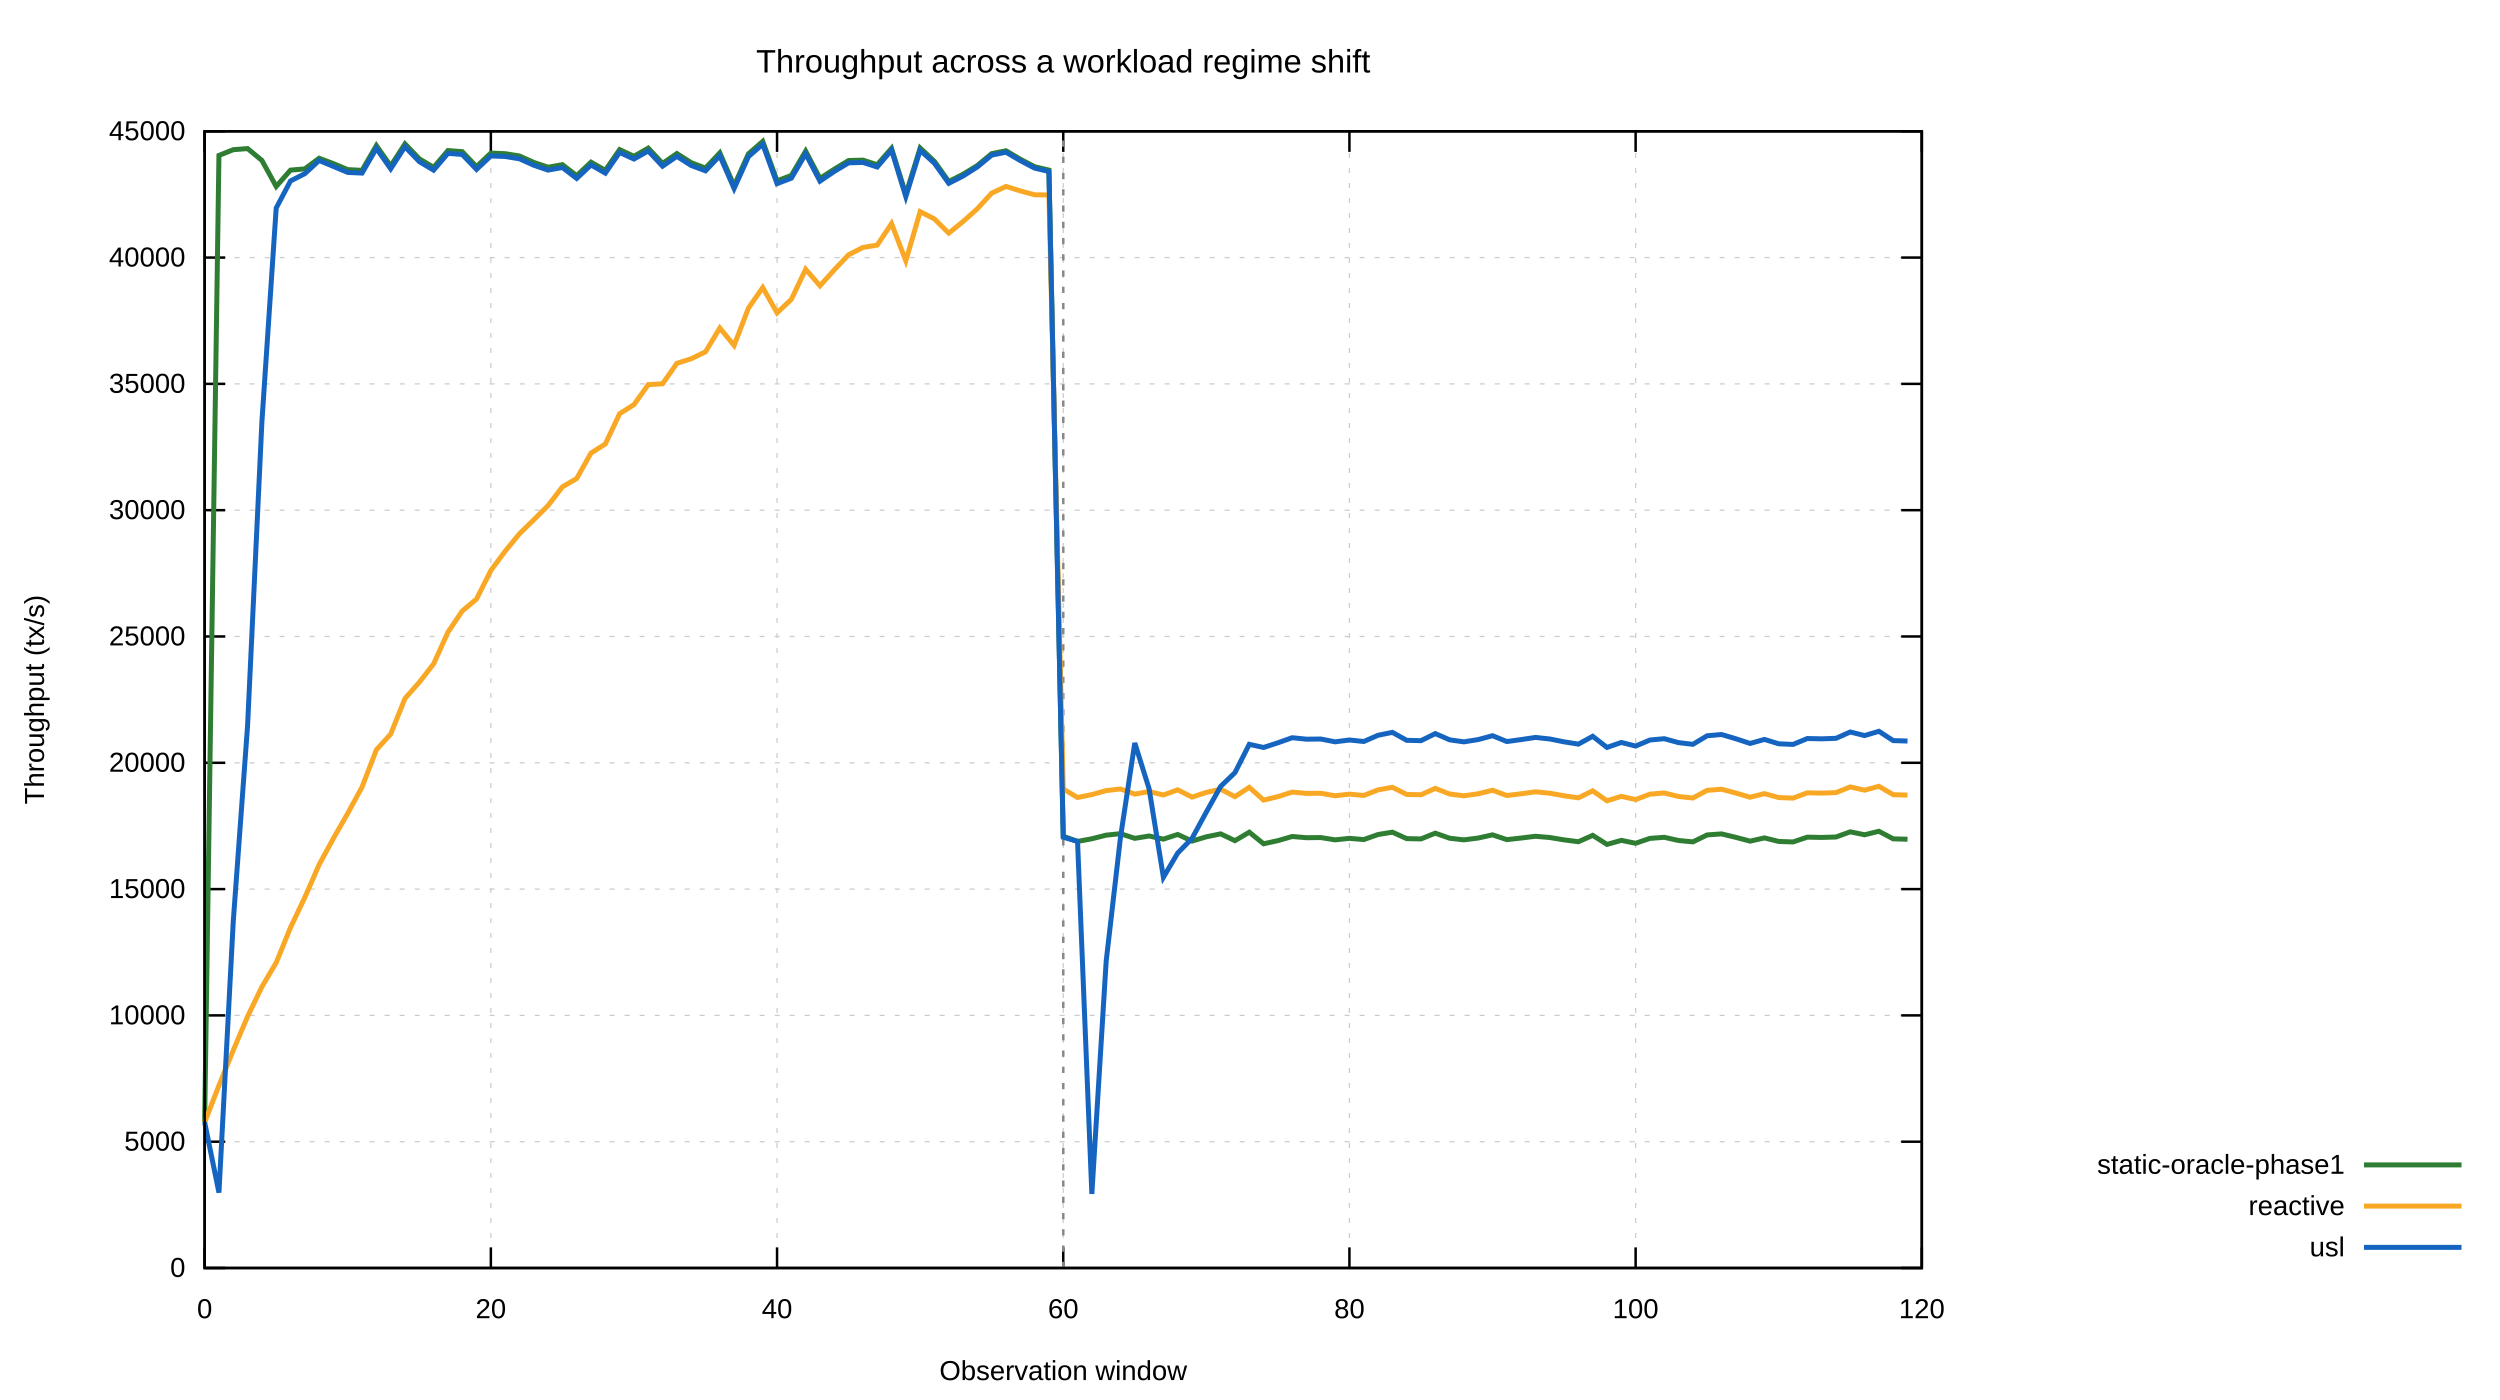
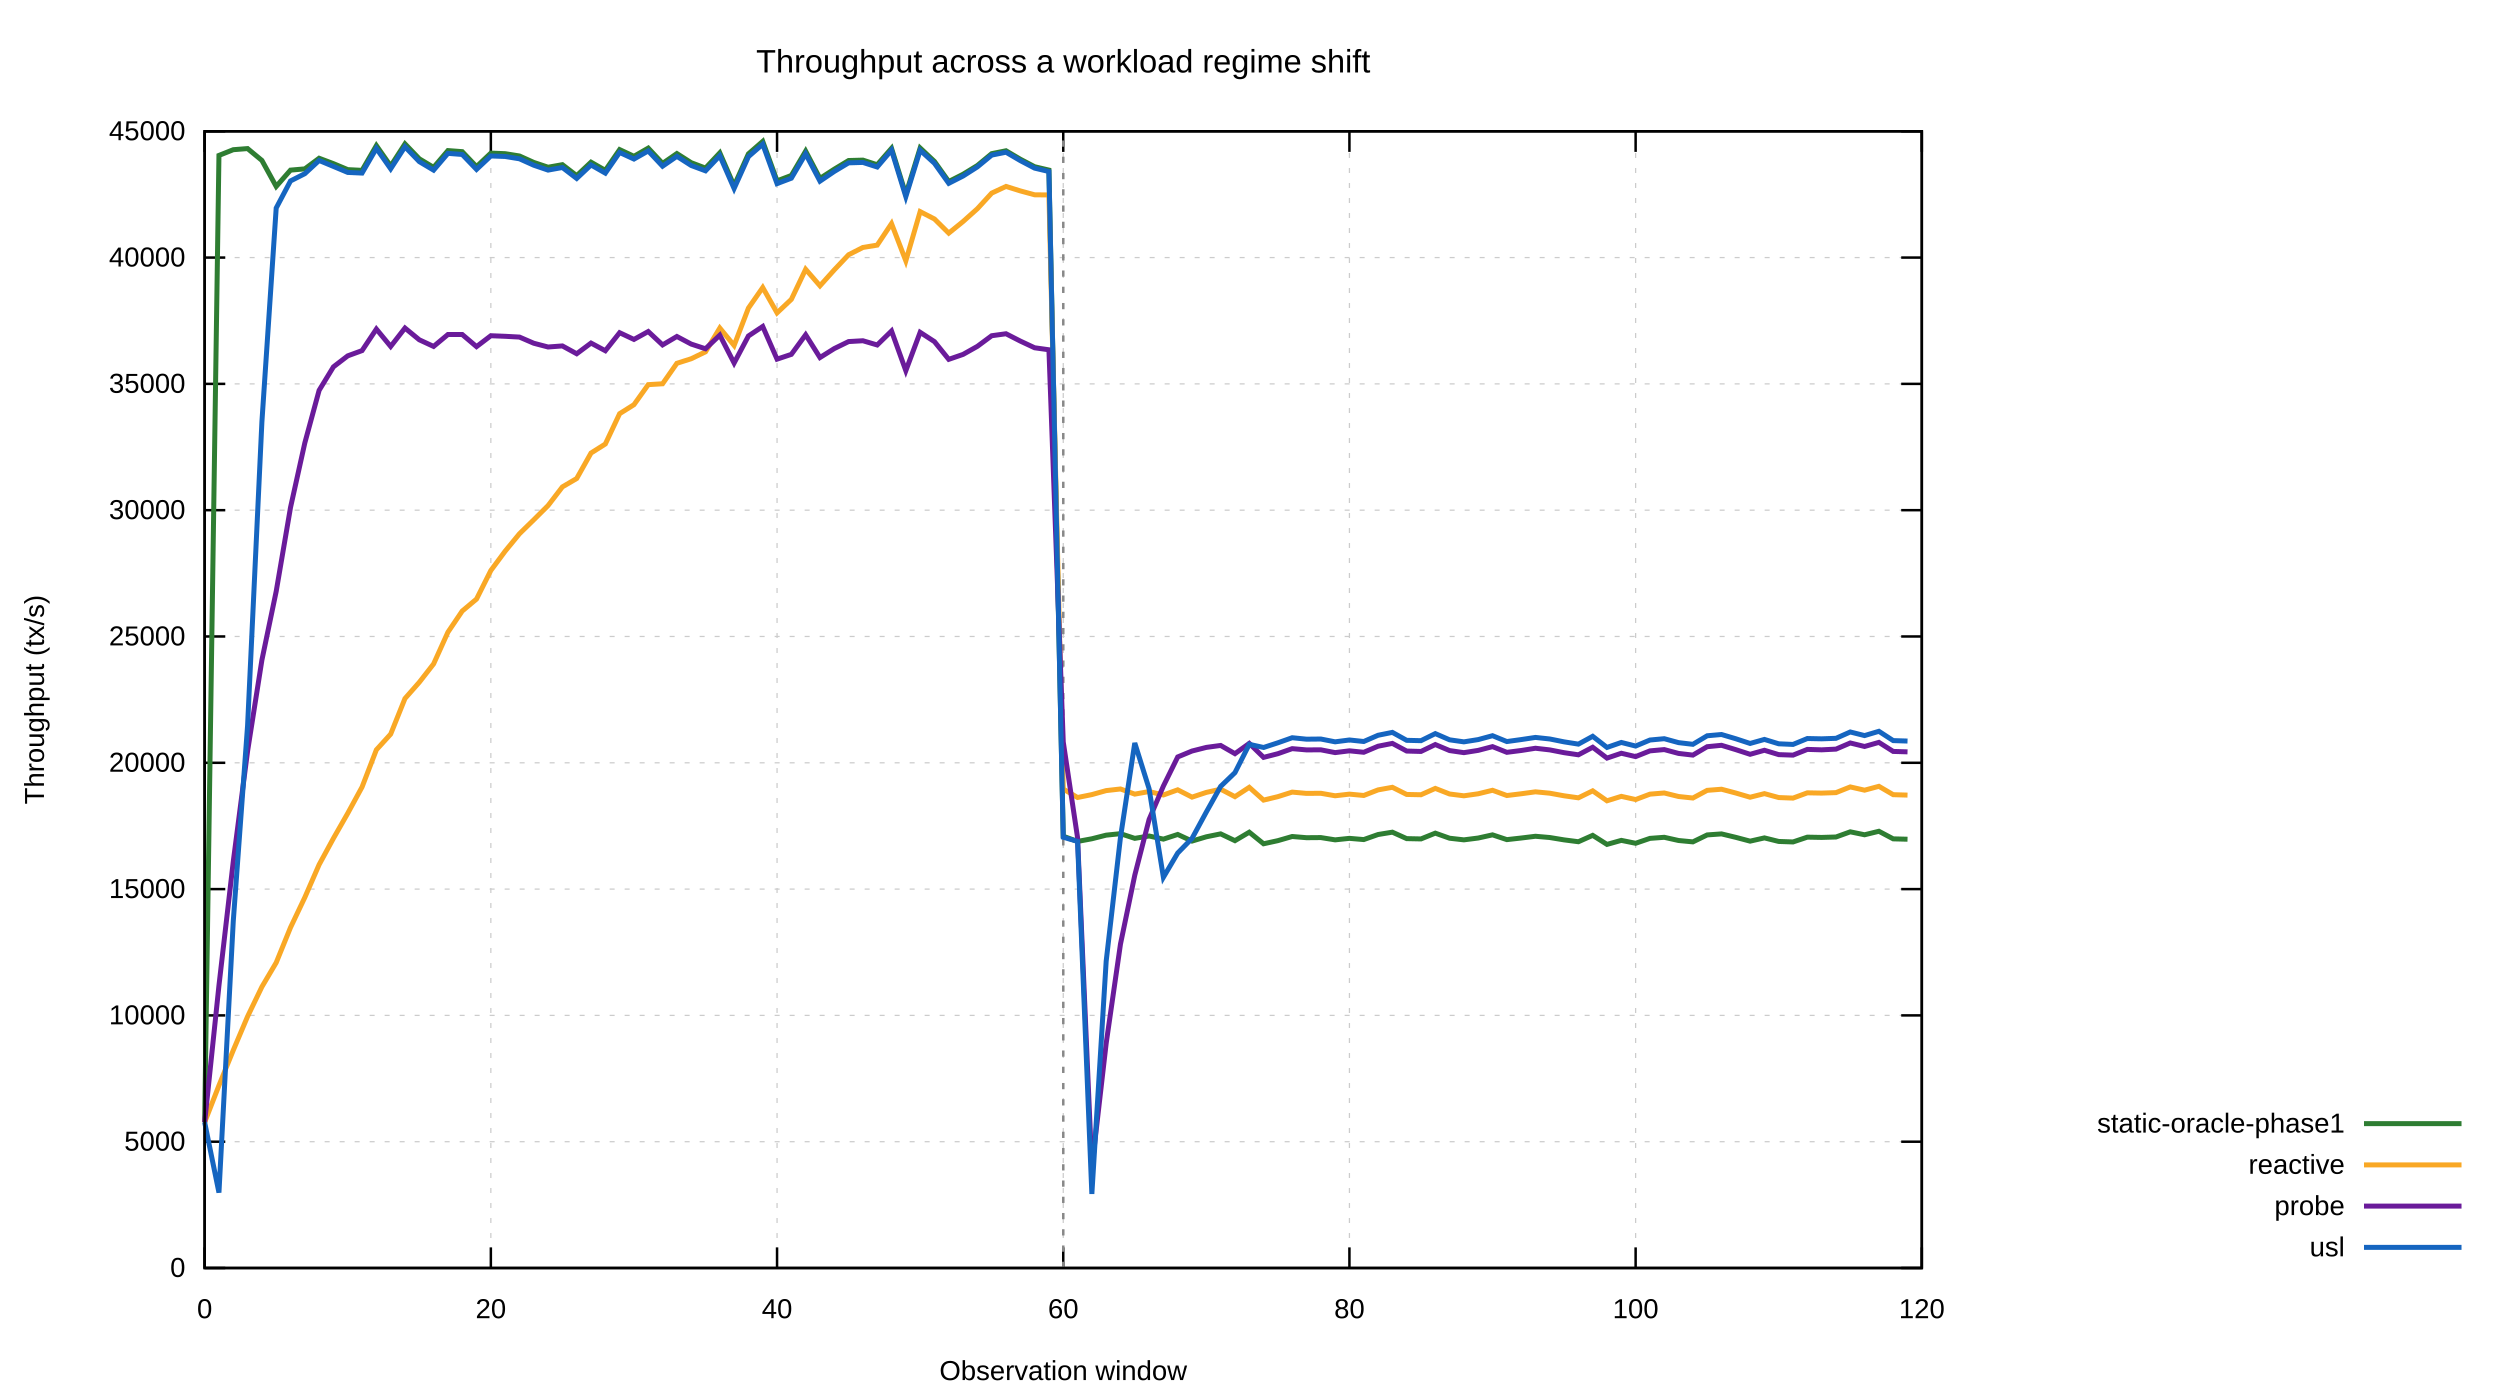
<svg xmlns="http://www.w3.org/2000/svg" xmlns:xlink="http://www.w3.org/1999/xlink" width="1000" height="560" viewBox="0 0 1000 560">
  <g id="gnuplot_canvas">
    <rect x="0" y="0" width="1000" height="560" fill="none" />
    <defs>
      <circle id="gpDot" r="0.5" stroke-width="0.5" stroke="currentColor" />
      <path id="gpPt0" stroke-width="0.242" stroke="currentColor" d="M-1,0 h2 M0,-1 v2" />
      <path id="gpPt1" stroke-width="0.242" stroke="currentColor" d="M-1,-1 L1,1 M1,-1 L-1,1" />
      <path id="gpPt2" stroke-width="0.242" stroke="currentColor" d="M-1,0 L1,0 M0,-1 L0,1 M-1,-1 L1,1 M-1,1 L1,-1" />
      <rect id="gpPt3" stroke-width="0.242" stroke="currentColor" x="-1" y="-1" width="2" height="2" />
      <rect id="gpPt4" stroke-width="0.242" stroke="currentColor" fill="currentColor" x="-1" y="-1" width="2" height="2" />
      <circle id="gpPt5" stroke-width="0.242" stroke="currentColor" cx="0" cy="0" r="1" />
      <use xlink:href="#gpPt5" id="gpPt6" fill="currentColor" stroke="none" />
      <path id="gpPt7" stroke-width="0.242" stroke="currentColor" d="M0,-1.33 L-1.33,0.67 L1.33,0.67 z" />
      <use xlink:href="#gpPt7" id="gpPt8" fill="currentColor" stroke="none" />
      <use xlink:href="#gpPt7" id="gpPt9" stroke="currentColor" transform="rotate(180)" />
      <use xlink:href="#gpPt9" id="gpPt10" fill="currentColor" stroke="none" />
      <use xlink:href="#gpPt3" id="gpPt11" stroke="currentColor" transform="rotate(45)" />
      <use xlink:href="#gpPt11" id="gpPt12" fill="currentColor" stroke="none" />
      <path id="gpPt13" stroke-width="0.242" stroke="currentColor" d="M0,1.330 L1.265,0.411 L0.782,-1.067 L-0.782,-1.076 L-1.265,0.411 z" />
      <use xlink:href="#gpPt13" id="gpPt14" fill="currentColor" stroke="none" />
      <filter id="textbox" filterUnits="objectBoundingBox" x="0" y="0" height="1" width="1">
        <feFlood flood-color="white" flood-opacity="1" result="bgnd" />
        <feComposite in="SourceGraphic" in2="bgnd" operator="atop" />
      </filter>
      <filter id="greybox" filterUnits="objectBoundingBox" x="0" y="0" height="1" width="1">
        <feFlood flood-color="lightgrey" flood-opacity="1" result="grey" />
        <feComposite in="SourceGraphic" in2="grey" operator="atop" />
      </filter>
    </defs>
    <g fill="none" color="white" stroke="currentColor" stroke-width="1.00" stroke-linecap="butt" stroke-linejoin="miter">
</g>
    <g fill="none" color="black" stroke="currentColor" stroke-width="1.00" stroke-linecap="butt" stroke-linejoin="miter">
</g>
    <g fill="none" color="black" stroke="black" stroke-width="0.50" stroke-linecap="butt" stroke-linejoin="miter">
</g>
    <g fill="none" color="gray" stroke="currentColor" stroke-width="0.50" stroke-linecap="butt" stroke-linejoin="miter">
      <path stroke="rgb(204, 204, 204)" stroke-dasharray="2,4" class="gridline" d="M81.86,507.20 L768.73,507.20  " />
    </g>
    <g fill="none" color="gray" stroke="rgb(204, 204, 204)" stroke-width="1.00" stroke-linecap="butt" stroke-linejoin="miter">
</g>
    <g fill="none" color="black" stroke="currentColor" stroke-width="1.00" stroke-linecap="butt" stroke-linejoin="miter">
      <path stroke="black" d="M81.86,507.20 L90.11,507.20 M768.73,507.20 L760.48,507.20  " />
      <g transform="translate(74.17,510.78)" stroke="none" fill="black" font-family="arial" font-size="11.00" text-anchor="end">
        <text>
          <tspan font-family="arial"> 0</tspan>
        </text>
      </g>
    </g>
    <g fill="none" color="black" stroke="currentColor" stroke-width="1.00" stroke-linecap="butt" stroke-linejoin="miter">
</g>
    <g fill="none" color="black" stroke="black" stroke-width="0.50" stroke-linecap="butt" stroke-linejoin="miter">
</g>
    <g fill="none" color="gray" stroke="currentColor" stroke-width="0.50" stroke-linecap="butt" stroke-linejoin="miter">
      <path stroke="rgb(204, 204, 204)" stroke-dasharray="2,4" class="gridline" d="M81.86,456.68 L768.73,456.68  " />
    </g>
    <g fill="none" color="gray" stroke="rgb(204, 204, 204)" stroke-width="1.00" stroke-linecap="butt" stroke-linejoin="miter">
</g>
    <g fill="none" color="black" stroke="currentColor" stroke-width="1.00" stroke-linecap="butt" stroke-linejoin="miter">
      <path stroke="black" d="M81.86,456.68 L90.11,456.68 M768.73,456.68 L760.48,456.68  " />
      <g transform="translate(74.17,460.26)" stroke="none" fill="black" font-family="arial" font-size="11.00" text-anchor="end">
        <text>
          <tspan font-family="arial"> 5000</tspan>
        </text>
      </g>
    </g>
    <g fill="none" color="black" stroke="currentColor" stroke-width="1.00" stroke-linecap="butt" stroke-linejoin="miter">
</g>
    <g fill="none" color="black" stroke="black" stroke-width="0.50" stroke-linecap="butt" stroke-linejoin="miter">
</g>
    <g fill="none" color="gray" stroke="currentColor" stroke-width="0.50" stroke-linecap="butt" stroke-linejoin="miter">
      <path stroke="rgb(204, 204, 204)" stroke-dasharray="2,4" class="gridline" d="M81.86,406.16 L768.73,406.16  " />
    </g>
    <g fill="none" color="gray" stroke="rgb(204, 204, 204)" stroke-width="1.00" stroke-linecap="butt" stroke-linejoin="miter">
</g>
    <g fill="none" color="black" stroke="currentColor" stroke-width="1.00" stroke-linecap="butt" stroke-linejoin="miter">
      <path stroke="black" d="M81.86,406.16 L90.11,406.16 M768.73,406.16 L760.48,406.16  " />
      <g transform="translate(74.17,409.74)" stroke="none" fill="black" font-family="arial" font-size="11.00" text-anchor="end">
        <text>
          <tspan font-family="arial"> 10000</tspan>
        </text>
      </g>
    </g>
    <g fill="none" color="black" stroke="currentColor" stroke-width="1.00" stroke-linecap="butt" stroke-linejoin="miter">
</g>
    <g fill="none" color="black" stroke="black" stroke-width="0.50" stroke-linecap="butt" stroke-linejoin="miter">
</g>
    <g fill="none" color="gray" stroke="currentColor" stroke-width="0.50" stroke-linecap="butt" stroke-linejoin="miter">
      <path stroke="rgb(204, 204, 204)" stroke-dasharray="2,4" class="gridline" d="M81.86,355.64 L768.73,355.64  " />
    </g>
    <g fill="none" color="gray" stroke="rgb(204, 204, 204)" stroke-width="1.00" stroke-linecap="butt" stroke-linejoin="miter">
</g>
    <g fill="none" color="black" stroke="currentColor" stroke-width="1.00" stroke-linecap="butt" stroke-linejoin="miter">
      <path stroke="black" d="M81.86,355.64 L90.11,355.64 M768.73,355.64 L760.48,355.64  " />
      <g transform="translate(74.17,359.22)" stroke="none" fill="black" font-family="arial" font-size="11.00" text-anchor="end">
        <text>
          <tspan font-family="arial"> 15000</tspan>
        </text>
      </g>
    </g>
    <g fill="none" color="black" stroke="currentColor" stroke-width="1.00" stroke-linecap="butt" stroke-linejoin="miter">
</g>
    <g fill="none" color="black" stroke="black" stroke-width="0.50" stroke-linecap="butt" stroke-linejoin="miter">
</g>
    <g fill="none" color="gray" stroke="currentColor" stroke-width="0.50" stroke-linecap="butt" stroke-linejoin="miter">
      <path stroke="rgb(204, 204, 204)" stroke-dasharray="2,4" class="gridline" d="M81.86,305.12 L768.73,305.12  " />
    </g>
    <g fill="none" color="gray" stroke="rgb(204, 204, 204)" stroke-width="1.00" stroke-linecap="butt" stroke-linejoin="miter">
</g>
    <g fill="none" color="black" stroke="currentColor" stroke-width="1.00" stroke-linecap="butt" stroke-linejoin="miter">
      <path stroke="black" d="M81.86,305.12 L90.11,305.12 M768.73,305.12 L760.48,305.12  " />
      <g transform="translate(74.17,308.70)" stroke="none" fill="black" font-family="arial" font-size="11.00" text-anchor="end">
        <text>
          <tspan font-family="arial"> 20000</tspan>
        </text>
      </g>
    </g>
    <g fill="none" color="black" stroke="currentColor" stroke-width="1.00" stroke-linecap="butt" stroke-linejoin="miter">
</g>
    <g fill="none" color="black" stroke="black" stroke-width="0.50" stroke-linecap="butt" stroke-linejoin="miter">
</g>
    <g fill="none" color="gray" stroke="currentColor" stroke-width="0.50" stroke-linecap="butt" stroke-linejoin="miter">
      <path stroke="rgb(204, 204, 204)" stroke-dasharray="2,4" class="gridline" d="M81.86,254.59 L768.73,254.59  " />
    </g>
    <g fill="none" color="gray" stroke="rgb(204, 204, 204)" stroke-width="1.00" stroke-linecap="butt" stroke-linejoin="miter">
</g>
    <g fill="none" color="black" stroke="currentColor" stroke-width="1.00" stroke-linecap="butt" stroke-linejoin="miter">
      <path stroke="black" d="M81.86,254.59 L90.11,254.59 M768.73,254.59 L760.48,254.59  " />
      <g transform="translate(74.17,258.17)" stroke="none" fill="black" font-family="arial" font-size="11.00" text-anchor="end">
        <text>
          <tspan font-family="arial"> 25000</tspan>
        </text>
      </g>
    </g>
    <g fill="none" color="black" stroke="currentColor" stroke-width="1.00" stroke-linecap="butt" stroke-linejoin="miter">
</g>
    <g fill="none" color="black" stroke="black" stroke-width="0.50" stroke-linecap="butt" stroke-linejoin="miter">
</g>
    <g fill="none" color="gray" stroke="currentColor" stroke-width="0.50" stroke-linecap="butt" stroke-linejoin="miter">
      <path stroke="rgb(204, 204, 204)" stroke-dasharray="2,4" class="gridline" d="M81.86,204.07 L768.73,204.07  " />
    </g>
    <g fill="none" color="gray" stroke="rgb(204, 204, 204)" stroke-width="1.00" stroke-linecap="butt" stroke-linejoin="miter">
</g>
    <g fill="none" color="black" stroke="currentColor" stroke-width="1.00" stroke-linecap="butt" stroke-linejoin="miter">
      <path stroke="black" d="M81.86,204.07 L90.11,204.07 M768.73,204.07 L760.48,204.07  " />
      <g transform="translate(74.17,207.65)" stroke="none" fill="black" font-family="arial" font-size="11.00" text-anchor="end">
        <text>
          <tspan font-family="arial"> 30000</tspan>
        </text>
      </g>
    </g>
    <g fill="none" color="black" stroke="currentColor" stroke-width="1.00" stroke-linecap="butt" stroke-linejoin="miter">
</g>
    <g fill="none" color="black" stroke="black" stroke-width="0.50" stroke-linecap="butt" stroke-linejoin="miter">
</g>
    <g fill="none" color="gray" stroke="currentColor" stroke-width="0.50" stroke-linecap="butt" stroke-linejoin="miter">
      <path stroke="rgb(204, 204, 204)" stroke-dasharray="2,4" class="gridline" d="M81.86,153.55 L768.73,153.55  " />
    </g>
    <g fill="none" color="gray" stroke="rgb(204, 204, 204)" stroke-width="1.00" stroke-linecap="butt" stroke-linejoin="miter">
</g>
    <g fill="none" color="black" stroke="currentColor" stroke-width="1.00" stroke-linecap="butt" stroke-linejoin="miter">
      <path stroke="black" d="M81.86,153.55 L90.11,153.55 M768.73,153.55 L760.48,153.55  " />
      <g transform="translate(74.17,157.13)" stroke="none" fill="black" font-family="arial" font-size="11.00" text-anchor="end">
        <text>
          <tspan font-family="arial"> 35000</tspan>
        </text>
      </g>
    </g>
    <g fill="none" color="black" stroke="currentColor" stroke-width="1.00" stroke-linecap="butt" stroke-linejoin="miter">
</g>
    <g fill="none" color="black" stroke="black" stroke-width="0.50" stroke-linecap="butt" stroke-linejoin="miter">
</g>
    <g fill="none" color="gray" stroke="currentColor" stroke-width="0.50" stroke-linecap="butt" stroke-linejoin="miter">
      <path stroke="rgb(204, 204, 204)" stroke-dasharray="2,4" class="gridline" d="M81.86,103.03 L768.73,103.03  " />
    </g>
    <g fill="none" color="gray" stroke="rgb(204, 204, 204)" stroke-width="1.00" stroke-linecap="butt" stroke-linejoin="miter">
</g>
    <g fill="none" color="black" stroke="currentColor" stroke-width="1.00" stroke-linecap="butt" stroke-linejoin="miter">
      <path stroke="black" d="M81.86,103.03 L90.11,103.03 M768.73,103.03 L760.48,103.03  " />
      <g transform="translate(74.17,106.61)" stroke="none" fill="black" font-family="arial" font-size="11.00" text-anchor="end">
        <text>
          <tspan font-family="arial"> 40000</tspan>
        </text>
      </g>
    </g>
    <g fill="none" color="black" stroke="currentColor" stroke-width="1.00" stroke-linecap="butt" stroke-linejoin="miter">
</g>
    <g fill="none" color="black" stroke="black" stroke-width="0.50" stroke-linecap="butt" stroke-linejoin="miter">
</g>
    <g fill="none" color="gray" stroke="currentColor" stroke-width="0.50" stroke-linecap="butt" stroke-linejoin="miter">
      <path stroke="rgb(204, 204, 204)" stroke-dasharray="2,4" class="gridline" d="M81.86,52.51 L768.73,52.51  " />
    </g>
    <g fill="none" color="gray" stroke="rgb(204, 204, 204)" stroke-width="1.00" stroke-linecap="butt" stroke-linejoin="miter">
</g>
    <g fill="none" color="black" stroke="currentColor" stroke-width="1.00" stroke-linecap="butt" stroke-linejoin="miter">
      <path stroke="black" d="M81.86,52.51 L90.11,52.51 M768.73,52.51 L760.48,52.51  " />
      <g transform="translate(74.17,56.09)" stroke="none" fill="black" font-family="arial" font-size="11.00" text-anchor="end">
        <text>
          <tspan font-family="arial"> 45000</tspan>
        </text>
      </g>
    </g>
    <g fill="none" color="black" stroke="currentColor" stroke-width="1.00" stroke-linecap="butt" stroke-linejoin="miter">
</g>
    <g fill="none" color="black" stroke="black" stroke-width="0.50" stroke-linecap="butt" stroke-linejoin="miter">
</g>
    <g fill="none" color="gray" stroke="currentColor" stroke-width="0.50" stroke-linecap="butt" stroke-linejoin="miter">
      <path stroke="rgb(204, 204, 204)" stroke-dasharray="2,4" class="gridline" d="M81.86,507.20 L81.86,52.51  " />
    </g>
    <g fill="none" color="gray" stroke="rgb(204, 204, 204)" stroke-width="1.00" stroke-linecap="butt" stroke-linejoin="miter">
</g>
    <g fill="none" color="black" stroke="currentColor" stroke-width="1.00" stroke-linecap="butt" stroke-linejoin="miter">
      <path stroke="black" d="M81.86,507.20 L81.86,498.95 M81.86,52.51 L81.86,60.76  " />
      <g transform="translate(81.86,527.28)" stroke="none" fill="black" font-family="arial" font-size="11.00" text-anchor="middle">
        <text>
          <tspan font-family="arial"> 0</tspan>
        </text>
      </g>
    </g>
    <g fill="none" color="black" stroke="currentColor" stroke-width="1.00" stroke-linecap="butt" stroke-linejoin="miter">
</g>
    <g fill="none" color="black" stroke="black" stroke-width="0.50" stroke-linecap="butt" stroke-linejoin="miter">
</g>
    <g fill="none" color="gray" stroke="currentColor" stroke-width="0.50" stroke-linecap="butt" stroke-linejoin="miter">
      <path stroke="rgb(204, 204, 204)" stroke-dasharray="2,4" class="gridline" d="M196.34,507.20 L196.34,52.51  " />
    </g>
    <g fill="none" color="gray" stroke="rgb(204, 204, 204)" stroke-width="1.00" stroke-linecap="butt" stroke-linejoin="miter">
</g>
    <g fill="none" color="black" stroke="currentColor" stroke-width="1.00" stroke-linecap="butt" stroke-linejoin="miter">
      <path stroke="black" d="M196.34,507.20 L196.34,498.95 M196.34,52.51 L196.34,60.76  " />
      <g transform="translate(196.34,527.28)" stroke="none" fill="black" font-family="arial" font-size="11.00" text-anchor="middle">
        <text>
          <tspan font-family="arial"> 20</tspan>
        </text>
      </g>
    </g>
    <g fill="none" color="black" stroke="currentColor" stroke-width="1.00" stroke-linecap="butt" stroke-linejoin="miter">
</g>
    <g fill="none" color="black" stroke="black" stroke-width="0.50" stroke-linecap="butt" stroke-linejoin="miter">
</g>
    <g fill="none" color="gray" stroke="currentColor" stroke-width="0.50" stroke-linecap="butt" stroke-linejoin="miter">
      <path stroke="rgb(204, 204, 204)" stroke-dasharray="2,4" class="gridline" d="M310.82,507.20 L310.82,52.51  " />
    </g>
    <g fill="none" color="gray" stroke="rgb(204, 204, 204)" stroke-width="1.00" stroke-linecap="butt" stroke-linejoin="miter">
</g>
    <g fill="none" color="black" stroke="currentColor" stroke-width="1.00" stroke-linecap="butt" stroke-linejoin="miter">
      <path stroke="black" d="M310.82,507.20 L310.82,498.95 M310.82,52.51 L310.82,60.76  " />
      <g transform="translate(310.82,527.28)" stroke="none" fill="black" font-family="arial" font-size="11.00" text-anchor="middle">
        <text>
          <tspan font-family="arial"> 40</tspan>
        </text>
      </g>
    </g>
    <g fill="none" color="black" stroke="currentColor" stroke-width="1.00" stroke-linecap="butt" stroke-linejoin="miter">
</g>
    <g fill="none" color="black" stroke="black" stroke-width="0.50" stroke-linecap="butt" stroke-linejoin="miter">
</g>
    <g fill="none" color="gray" stroke="currentColor" stroke-width="0.50" stroke-linecap="butt" stroke-linejoin="miter">
      <path stroke="rgb(204, 204, 204)" stroke-dasharray="2,4" class="gridline" d="M425.30,507.20 L425.30,52.51  " />
    </g>
    <g fill="none" color="gray" stroke="rgb(204, 204, 204)" stroke-width="1.00" stroke-linecap="butt" stroke-linejoin="miter">
</g>
    <g fill="none" color="black" stroke="currentColor" stroke-width="1.00" stroke-linecap="butt" stroke-linejoin="miter">
      <path stroke="black" d="M425.30,507.20 L425.30,498.95 M425.30,52.51 L425.30,60.76  " />
      <g transform="translate(425.30,527.28)" stroke="none" fill="black" font-family="arial" font-size="11.00" text-anchor="middle">
        <text>
          <tspan font-family="arial"> 60</tspan>
        </text>
      </g>
    </g>
    <g fill="none" color="black" stroke="currentColor" stroke-width="1.00" stroke-linecap="butt" stroke-linejoin="miter">
</g>
    <g fill="none" color="black" stroke="black" stroke-width="0.50" stroke-linecap="butt" stroke-linejoin="miter">
</g>
    <g fill="none" color="gray" stroke="currentColor" stroke-width="0.50" stroke-linecap="butt" stroke-linejoin="miter">
      <path stroke="rgb(204, 204, 204)" stroke-dasharray="2,4" class="gridline" d="M539.77,507.20 L539.77,52.51  " />
    </g>
    <g fill="none" color="gray" stroke="rgb(204, 204, 204)" stroke-width="1.00" stroke-linecap="butt" stroke-linejoin="miter">
</g>
    <g fill="none" color="black" stroke="currentColor" stroke-width="1.00" stroke-linecap="butt" stroke-linejoin="miter">
      <path stroke="black" d="M539.77,507.20 L539.77,498.95 M539.77,52.51 L539.77,60.76  " />
      <g transform="translate(539.77,527.28)" stroke="none" fill="black" font-family="arial" font-size="11.00" text-anchor="middle">
        <text>
          <tspan font-family="arial"> 80</tspan>
        </text>
      </g>
    </g>
    <g fill="none" color="black" stroke="currentColor" stroke-width="1.00" stroke-linecap="butt" stroke-linejoin="miter">
</g>
    <g fill="none" color="black" stroke="black" stroke-width="0.50" stroke-linecap="butt" stroke-linejoin="miter">
</g>
    <g fill="none" color="gray" stroke="currentColor" stroke-width="0.50" stroke-linecap="butt" stroke-linejoin="miter">
      <path stroke="rgb(204, 204, 204)" stroke-dasharray="2,4" class="gridline" d="M654.25,507.20 L654.25,52.51  " />
    </g>
    <g fill="none" color="gray" stroke="rgb(204, 204, 204)" stroke-width="1.00" stroke-linecap="butt" stroke-linejoin="miter">
</g>
    <g fill="none" color="black" stroke="currentColor" stroke-width="1.00" stroke-linecap="butt" stroke-linejoin="miter">
      <path stroke="black" d="M654.25,507.20 L654.25,498.95 M654.25,52.51 L654.25,60.76  " />
      <g transform="translate(654.25,527.28)" stroke="none" fill="black" font-family="arial" font-size="11.00" text-anchor="middle">
        <text>
          <tspan font-family="arial"> 100</tspan>
        </text>
      </g>
    </g>
    <g fill="none" color="black" stroke="currentColor" stroke-width="1.00" stroke-linecap="butt" stroke-linejoin="miter">
</g>
    <g fill="none" color="black" stroke="black" stroke-width="0.50" stroke-linecap="butt" stroke-linejoin="miter">
</g>
    <g fill="none" color="gray" stroke="currentColor" stroke-width="0.50" stroke-linecap="butt" stroke-linejoin="miter">
      <path stroke="rgb(204, 204, 204)" stroke-dasharray="2,4" class="gridline" d="M768.73,507.20 L768.73,52.51  " />
    </g>
    <g fill="none" color="gray" stroke="rgb(204, 204, 204)" stroke-width="1.00" stroke-linecap="butt" stroke-linejoin="miter">
</g>
    <g fill="none" color="black" stroke="currentColor" stroke-width="1.00" stroke-linecap="butt" stroke-linejoin="miter">
      <path stroke="black" d="M768.73,507.20 L768.73,498.95 M768.73,52.51 L768.73,60.76  " />
      <g transform="translate(768.73,527.28)" stroke="none" fill="black" font-family="arial" font-size="11.00" text-anchor="middle">
        <text>
          <tspan font-family="arial"> 120</tspan>
        </text>
      </g>
    </g>
    <g fill="none" color="black" stroke="currentColor" stroke-width="1.00" stroke-linecap="butt" stroke-linejoin="miter">
</g>
    <g fill="none" color="black" stroke="currentColor" stroke-width="1.00" stroke-linecap="butt" stroke-linejoin="miter">
      <path stroke="black" d="M81.86,52.51 L81.86,507.20 L768.73,507.20 L768.73,52.51 L81.86,52.51 Z  " />
    </g>
    <g fill="none" color="black" stroke="currentColor" stroke-width="1.00" stroke-linecap="butt" stroke-linejoin="miter">
      <path stroke="rgb(136, 136, 136)" stroke-dasharray="2.5,4.0" d="M425.31,507.19 L425.31,52.50  " />
    </g>
    <g fill="none" color="black" stroke="currentColor" stroke-width="1.00" stroke-linecap="butt" stroke-linejoin="miter">
</g>
    <g id="gnuplot_plot_1">
      <g fill="none" color="white" stroke="black" stroke-width="2.00" stroke-linecap="butt" stroke-linejoin="miter">
</g>
      <g fill="none" color="black" stroke="currentColor" stroke-width="2.00" stroke-linecap="butt" stroke-linejoin="miter">
-         <g transform="translate(937.91,469.53)" stroke="none" fill="black" font-family="arial" font-size="11.00" text-anchor="end">
+         <g transform="translate(937.91,453.03)" stroke="none" fill="black" font-family="arial" font-size="11.00" text-anchor="end">
          <text>
            <tspan font-family="arial">static-oracle-phase1</tspan>
          </text>
        </g>
      </g>
      <g fill="none" color="black" stroke="currentColor" stroke-width="2.00" stroke-linecap="butt" stroke-linejoin="miter">
-         <path stroke="rgb( 46, 125,  50)" d="M945.60,465.95 L984.61,465.95 M81.86,448.91 L87.58,62.17 L93.31,59.88 L99.03,59.43 L104.76,64.17 L110.48,74.58   L116.20,68.05 L121.93,67.55 L127.65,63.30 L133.38,65.46 L139.10,67.85 L144.82,68.14 L150.55,58.23 L156.27,66.40   L161.99,57.55 L167.72,63.52 L173.44,66.95 L179.17,60.23 L184.89,60.66 L190.61,66.66 L196.34,61.24 L202.06,61.47   L207.79,62.39 L213.51,64.97 L219.23,66.89 L224.96,65.87 L230.68,70.26 L236.41,64.87 L242.13,68.14 L247.85,59.84   L253.58,62.52 L259.30,59.24 L265.03,65.37 L270.75,61.42 L276.47,65.07 L282.20,67.24 L287.92,61.14 L293.64,74.30   L299.37,61.54 L305.09,56.56 L310.82,72.35 L316.54,70.18 L322.26,60.45 L327.99,71.37 L333.71,67.67 L339.44,64.21   L345.16,64.05 L350.88,65.90 L356.61,59.33 L362.33,77.75 L368.06,59.20 L373.78,64.57 L379.50,72.61 L385.23,69.70   L390.95,66.20 L396.68,61.46 L402.40,60.31 L408.12,63.68 L413.85,66.69 L419.57,68.04 L425.30,334.49 L431.02,336.57   L436.74,335.51 L442.47,334.06 L448.19,333.47 L453.91,335.34 L459.64,334.40 L465.36,335.65 L471.09,333.78 L476.81,336.43   L482.53,334.72 L488.26,333.55 L493.98,336.27 L499.71,332.88 L505.43,337.51 L511.15,336.26 L516.88,334.60 L522.60,335.08   L528.33,335.03 L534.05,335.94 L539.77,335.34 L545.50,335.83 L551.22,333.81 L556.95,332.87 L562.67,335.45 L568.39,335.57   L574.12,333.26 L579.84,335.29 L585.56,335.94 L591.29,335.21 L597.01,333.94 L602.74,335.85 L608.46,335.21 L614.18,334.51   L619.91,335.01 L625.63,335.95 L631.36,336.69 L637.08,334.14 L642.80,337.76 L648.53,336.15 L654.25,337.31 L659.98,335.35   L665.70,334.92 L671.42,336.20 L677.15,336.75 L682.87,333.97 L688.60,333.56 L694.32,334.94 L700.04,336.46 L705.77,335.16   L711.49,336.58 L717.21,336.78 L722.94,334.86 L728.66,334.97 L734.39,334.80 L740.11,332.73 L745.83,333.91 L751.56,332.51   L757.28,335.54 L763.01,335.69  " />
+         <path stroke="rgb( 46, 125,  50)" d="M945.60,449.45 L984.61,449.45 M81.86,448.91 L87.58,62.17 L93.31,59.88 L99.03,59.43 L104.76,64.17 L110.48,74.58   L116.20,68.05 L121.93,67.55 L127.65,63.30 L133.38,65.46 L139.10,67.85 L144.82,68.14 L150.55,58.23 L156.27,66.40   L161.99,57.55 L167.72,63.52 L173.44,66.95 L179.17,60.23 L184.89,60.66 L190.61,66.66 L196.34,61.24 L202.06,61.47   L207.79,62.39 L213.51,64.97 L219.23,66.89 L224.96,65.87 L230.68,70.26 L236.41,64.87 L242.13,68.14 L247.85,59.84   L253.58,62.52 L259.30,59.24 L265.03,65.37 L270.75,61.42 L276.47,65.07 L282.20,67.24 L287.92,61.14 L293.64,74.30   L299.37,61.54 L305.09,56.56 L310.82,72.35 L316.54,70.18 L322.26,60.45 L327.99,71.37 L333.71,67.67 L339.44,64.21   L345.16,64.05 L350.88,65.90 L356.61,59.33 L362.33,77.75 L368.06,59.20 L373.78,64.57 L379.50,72.61 L385.23,69.70   L390.95,66.20 L396.68,61.46 L402.40,60.31 L408.12,63.68 L413.85,66.69 L419.57,68.04 L425.30,334.49 L431.02,336.57   L436.74,335.51 L442.47,334.06 L448.19,333.47 L453.91,335.34 L459.64,334.40 L465.36,335.65 L471.09,333.78 L476.81,336.43   L482.53,334.72 L488.26,333.55 L493.98,336.27 L499.71,332.88 L505.43,337.51 L511.15,336.26 L516.88,334.60 L522.60,335.08   L528.33,335.03 L534.05,335.94 L539.77,335.34 L545.50,335.83 L551.22,333.81 L556.95,332.87 L562.67,335.45 L568.39,335.57   L574.12,333.26 L579.84,335.29 L585.56,335.94 L591.29,335.21 L597.01,333.94 L602.74,335.85 L608.46,335.21 L614.18,334.51   L619.91,335.01 L625.63,335.95 L631.36,336.69 L637.08,334.14 L642.80,337.76 L648.53,336.15 L654.25,337.31 L659.98,335.35   L665.70,334.92 L671.42,336.20 L677.15,336.75 L682.87,333.97 L688.60,333.56 L694.32,334.94 L700.04,336.46 L705.77,335.16   L711.49,336.58 L717.21,336.78 L722.94,334.86 L728.66,334.97 L734.39,334.80 L740.11,332.73 L745.83,333.91 L751.56,332.51   L757.28,335.54 L763.01,335.69  " />
      </g>
    </g>
    <g id="gnuplot_plot_2">
      <g fill="none" color="black" stroke="currentColor" stroke-width="2.00" stroke-linecap="butt" stroke-linejoin="miter">
-         <g transform="translate(937.91,486.03)" stroke="none" fill="black" font-family="arial" font-size="11.00" text-anchor="end">
+         <g transform="translate(937.91,469.53)" stroke="none" fill="black" font-family="arial" font-size="11.00" text-anchor="end">
          <text>
            <tspan font-family="arial">reactive</tspan>
          </text>
        </g>
      </g>
      <g fill="none" color="black" stroke="currentColor" stroke-width="2.00" stroke-linecap="butt" stroke-linejoin="miter">
-         <path stroke="rgb(249, 168,  37)" d="M945.60,482.45 L984.61,482.45 M81.86,448.91 L87.58,434.19 L93.31,420.10 L99.03,406.60 L104.76,394.73 L110.48,385.05   L116.20,371.01 L121.93,358.96 L127.65,345.85 L133.38,335.32 L139.10,325.31 L144.82,314.81 L150.55,299.92 L156.27,293.64   L161.99,279.40 L167.72,272.90 L173.44,265.56 L179.17,252.87 L184.89,244.41 L190.61,239.62 L196.34,228.19 L202.06,220.47   L207.79,213.49 L213.51,207.91 L219.23,202.22 L224.96,194.75 L230.68,191.40 L236.41,181.21 L242.13,177.60 L247.85,165.47   L253.58,161.87 L259.30,153.86 L265.03,153.51 L270.75,145.32 L276.47,143.50 L282.20,140.73 L287.92,131.21 L293.64,138.18   L299.37,123.24 L305.09,115.02 L310.82,125.14 L316.54,119.74 L322.26,107.72 L327.99,114.32 L333.71,107.95 L339.44,101.90   L345.16,98.98 L350.88,98.05 L356.61,89.44 L362.33,104.33 L368.06,84.65 L373.78,87.59 L379.50,93.25 L385.23,88.61   L390.95,83.49 L396.68,77.25 L402.40,74.57 L408.12,76.36 L413.85,77.92 L419.57,77.98 L425.30,315.60 L431.02,319.00   L436.74,317.84 L442.47,316.24 L448.19,315.59 L453.91,317.65 L459.64,316.62 L465.36,317.99 L471.09,315.93 L476.81,318.85   L482.53,316.96 L488.26,315.68 L493.98,318.67 L499.71,314.93 L505.43,320.04 L511.15,318.66 L516.88,316.84 L522.60,317.36   L528.33,317.31 L534.05,318.31 L539.77,317.65 L545.50,318.19 L551.22,315.96 L556.95,314.92 L562.67,317.78 L568.39,317.90   L574.12,315.36 L579.84,317.60 L585.56,318.32 L591.29,317.51 L597.01,316.11 L602.74,318.21 L608.46,317.51 L614.18,316.73   L619.91,317.28 L625.63,318.32 L631.36,319.13 L637.08,316.33 L642.80,320.32 L648.53,318.54 L654.25,319.82 L659.98,317.66   L665.70,317.19 L671.42,318.60 L677.15,319.21 L682.87,316.14 L688.60,315.69 L694.32,317.21 L700.04,318.89 L705.77,317.45   L711.49,319.02 L717.21,319.24 L722.94,317.13 L728.66,317.24 L734.39,317.05 L740.11,314.77 L745.83,316.07 L751.56,314.53   L757.28,317.87 L763.01,318.04  " />
+         <path stroke="rgb(249, 168,  37)" d="M945.60,465.95 L984.61,465.95 M81.86,448.91 L87.58,434.19 L93.31,420.10 L99.03,406.60 L104.76,394.73 L110.48,385.05   L116.20,371.01 L121.93,358.96 L127.65,345.85 L133.38,335.32 L139.10,325.31 L144.82,314.81 L150.55,299.92 L156.27,293.64   L161.99,279.40 L167.72,272.90 L173.44,265.56 L179.17,252.87 L184.89,244.41 L190.61,239.62 L196.34,228.19 L202.06,220.47   L207.79,213.49 L213.51,207.91 L219.23,202.22 L224.96,194.75 L230.68,191.40 L236.41,181.21 L242.13,177.60 L247.85,165.47   L253.58,161.87 L259.30,153.86 L265.03,153.51 L270.75,145.32 L276.47,143.50 L282.20,140.73 L287.92,131.21 L293.64,138.18   L299.37,123.24 L305.09,115.02 L310.82,125.14 L316.54,119.74 L322.26,107.72 L327.99,114.32 L333.71,107.95 L339.44,101.90   L345.16,98.98 L350.88,98.05 L356.61,89.44 L362.33,104.33 L368.06,84.65 L373.78,87.59 L379.50,93.25 L385.23,88.61   L390.95,83.49 L396.68,77.25 L402.40,74.57 L408.12,76.36 L413.85,77.92 L419.57,77.98 L425.30,315.60 L431.02,319.00   L436.74,317.84 L442.47,316.24 L448.19,315.59 L453.91,317.65 L459.64,316.62 L465.36,317.99 L471.09,315.93 L476.81,318.85   L482.53,316.96 L488.26,315.68 L493.98,318.67 L499.71,314.93 L505.43,320.04 L511.15,318.66 L516.88,316.84 L522.60,317.36   L528.33,317.31 L534.05,318.31 L539.77,317.65 L545.50,318.19 L551.22,315.96 L556.95,314.92 L562.67,317.78 L568.39,317.90   L574.12,315.36 L579.84,317.60 L585.56,318.32 L591.29,317.51 L597.01,316.11 L602.74,318.21 L608.46,317.51 L614.18,316.73   L619.91,317.28 L625.63,318.32 L631.36,319.13 L637.08,316.33 L642.80,320.32 L648.53,318.54 L654.25,319.82 L659.98,317.66   L665.70,317.19 L671.42,318.60 L677.15,319.21 L682.87,316.14 L688.60,315.69 L694.32,317.21 L700.04,318.89 L705.77,317.45   L711.49,319.02 L717.21,319.24 L722.94,317.13 L728.66,317.24 L734.39,317.05 L740.11,314.77 L745.83,316.07 L751.56,314.53   L757.28,317.87 L763.01,318.04  " />
      </g>
    </g>
    <g id="gnuplot_plot_3">
+       <g fill="none" color="black" stroke="currentColor" stroke-width="2.00" stroke-linecap="butt" stroke-linejoin="miter">
+         <g transform="translate(937.91,486.03)" stroke="none" fill="black" font-family="arial" font-size="11.00" text-anchor="end">
+           <text>
+             <tspan font-family="arial">probe</tspan>
+           </text>
+         </g>
+       </g>
+       <g fill="none" color="black" stroke="currentColor" stroke-width="2.00" stroke-linecap="butt" stroke-linejoin="miter">
+         <path stroke="rgb(106,  27, 154)" d="M945.60,482.45 L984.61,482.45 M81.86,448.91 L87.58,394.22 L93.31,344.60 L99.03,300.47 L104.76,264.03 L110.48,236.54   L116.20,203.02 L121.93,177.16 L127.65,156.13 L133.38,146.73 L139.10,142.34 L144.82,140.24 L150.55,131.63 L156.27,138.58   L161.99,131.22 L167.72,135.92 L173.44,138.57 L179.17,133.80 L184.89,133.80 L190.61,138.65 L196.34,134.29 L202.06,134.52   L207.79,134.83 L213.51,137.30 L219.23,138.80 L224.96,138.37 L230.68,141.50 L236.41,137.23 L242.13,140.29 L247.85,133.08   L253.58,135.77 L259.30,132.61 L265.03,137.97 L270.75,134.59 L276.47,137.63 L282.20,139.51 L287.92,134.06 L293.64,145.21   L299.37,134.39 L305.09,130.59 L310.82,143.66 L316.54,141.74 L322.26,133.91 L327.99,143.02 L333.71,139.43 L339.44,136.63   L345.16,136.30 L350.88,137.99 L356.61,132.40 L362.33,148.27 L368.06,132.93 L373.78,136.65 L379.50,143.74 L385.23,141.76   L390.95,138.54 L396.68,134.29 L402.40,133.50 L408.12,136.43 L413.85,139.11 L419.57,139.91 L425.30,296.77 L431.02,335.04   L436.74,467.11 L442.47,417.34 L448.19,377.63 L453.91,350.08 L459.64,327.78 L465.36,314.41 L471.09,302.78 L476.81,300.41   L482.53,298.96 L488.26,298.18 L493.98,301.47 L499.71,297.36 L505.43,302.95 L511.15,301.48 L516.88,299.46 L522.60,299.96   L528.33,299.93 L534.05,301.04 L539.77,300.33 L545.50,300.91 L551.22,298.49 L556.95,297.36 L562.67,300.42 L568.39,300.58   L574.12,297.82 L579.84,300.23 L585.56,301.06 L591.29,300.15 L597.01,298.65 L602.74,300.93 L608.46,300.20 L614.18,299.30   L619.91,299.96 L625.63,301.07 L631.36,301.92 L637.08,298.90 L642.80,303.24 L648.53,301.30 L654.25,302.64 L659.98,300.35   L665.70,299.83 L671.42,301.37 L677.15,302.04 L682.87,298.68 L688.60,298.12 L694.32,299.86 L700.04,301.72 L705.77,300.11   L711.49,301.85 L717.21,302.05 L722.94,299.76 L728.66,299.93 L734.39,299.65 L740.11,297.19 L745.83,298.59 L751.56,296.95   L757.28,300.57 L763.01,300.74  " />
+       </g>
+     </g>
+     <g id="gnuplot_plot_4">
      <g fill="none" color="black" stroke="currentColor" stroke-width="2.00" stroke-linecap="butt" stroke-linejoin="miter">
        <g transform="translate(937.91,502.53)" stroke="none" fill="black" font-family="arial" font-size="11.00" text-anchor="end">
          <text>
            <tspan font-family="arial">usl</tspan>
          </text>
        </g>
      </g>
      <g fill="none" color="black" stroke="currentColor" stroke-width="2.00" stroke-linecap="butt" stroke-linejoin="miter">
        <path stroke="rgb( 21, 101, 192)" d="M945.60,498.95 L984.61,498.95 M81.86,448.91 L87.58,477.05 L93.31,368.47 L99.03,290.26 L104.76,168.77 L110.48,83.21   L116.20,72.38 L121.93,69.47 L127.65,64.19 L133.38,66.57 L139.10,68.97 L144.82,69.23 L150.55,59.36 L156.27,67.53   L161.99,58.70 L167.72,64.65 L173.44,68.06 L179.17,61.34 L184.89,61.79 L190.61,67.76 L196.34,62.38 L202.06,62.59   L207.79,63.52 L213.51,66.09 L219.23,68.04 L224.96,67.00 L230.68,71.38 L236.41,65.98 L242.13,69.25 L247.85,60.98   L253.58,63.62 L259.30,60.37 L265.03,66.48 L270.75,62.53 L276.47,66.19 L282.20,68.33 L287.92,62.29 L293.64,75.39   L299.37,62.66 L305.09,57.68 L310.82,73.45 L316.54,71.28 L322.26,61.55 L327.99,72.46 L333.71,68.58 L339.44,65.14   L345.16,64.97 L350.88,66.80 L356.61,60.07 L362.33,78.65 L368.06,60.10 L373.78,65.31 L379.50,73.33 L385.23,70.41   L390.95,66.76 L396.68,62.04 L402.40,60.89 L408.12,64.24 L413.85,67.25 L419.57,68.61 L425.30,334.91 L431.02,336.55   L436.74,477.58 L442.47,384.49 L448.19,334.93 L453.91,297.19 L459.64,315.50 L465.36,350.92 L471.09,341.20 L476.81,335.36   L482.53,324.81 L488.26,314.56 L493.98,309.06 L499.71,297.73 L505.43,298.99 L511.15,297.12 L516.88,295.09 L522.60,295.67   L528.33,295.61 L534.05,296.73 L539.77,295.99 L545.50,296.60 L551.22,294.11 L556.95,292.95 L562.67,296.13 L568.39,296.27   L574.12,293.44 L579.84,295.93 L585.56,296.74 L591.29,295.83 L597.01,294.28 L602.74,296.62 L608.46,295.83 L614.18,294.97   L619.91,295.59 L625.63,296.74 L631.36,297.65 L637.08,294.52 L642.80,298.97 L648.53,296.98 L654.25,298.42 L659.98,296.01   L665.70,295.48 L671.42,297.05 L677.15,297.73 L682.87,294.31 L688.60,293.80 L694.32,295.50 L700.04,297.38 L705.77,295.77   L711.49,297.52 L717.21,297.77 L722.94,295.41 L728.66,295.53 L734.39,295.33 L740.11,292.79 L745.83,294.23 L751.56,292.52   L757.28,296.24 L763.01,296.42  " />
      </g>
    </g>
    <g fill="none" color="black" stroke="currentColor" stroke-width="2.00" stroke-linecap="butt" stroke-linejoin="miter">
</g>
    <g fill="none" color="black" stroke="black" stroke-width="1.00" stroke-linecap="butt" stroke-linejoin="miter">
</g>
    <g fill="none" color="black" stroke="currentColor" stroke-width="1.00" stroke-linecap="butt" stroke-linejoin="miter">
      <path stroke="black" d="M81.86,52.51 L81.86,507.20 L768.73,507.20 L768.73,52.51 L81.86,52.51 Z  " />
      <g transform="translate(17.58,279.86) rotate(270.00)" stroke="none" fill="black" font-family="arial" font-size="11.00" text-anchor="middle">
        <text>
          <tspan font-family="arial">Throughput (tx/s)</tspan>
        </text>
      </g>
    </g>
    <g fill="none" color="black" stroke="currentColor" stroke-width="1.00" stroke-linecap="butt" stroke-linejoin="miter">
      <g transform="translate(425.29,552.03)" stroke="none" fill="black" font-family="arial" font-size="11.00" text-anchor="middle">
        <text>
          <tspan font-family="arial">Observation window</tspan>
        </text>
      </g>
    </g>
    <g fill="none" color="black" stroke="currentColor" stroke-width="1.00" stroke-linecap="butt" stroke-linejoin="miter">
</g>
    <g fill="none" color="black" stroke="currentColor" stroke-width="1.00" stroke-linecap="butt" stroke-linejoin="miter">
      <g transform="translate(425.29,28.99)" stroke="none" fill="black" font-family="arial" font-size="13.00" text-anchor="middle">
        <text>
          <tspan font-family="arial">Throughput across a workload regime shift</tspan>
        </text>
      </g>
    </g>
    <g fill="none" color="black" stroke="currentColor" stroke-width="1.00" stroke-linecap="butt" stroke-linejoin="miter">
</g>
  </g>
</svg>
